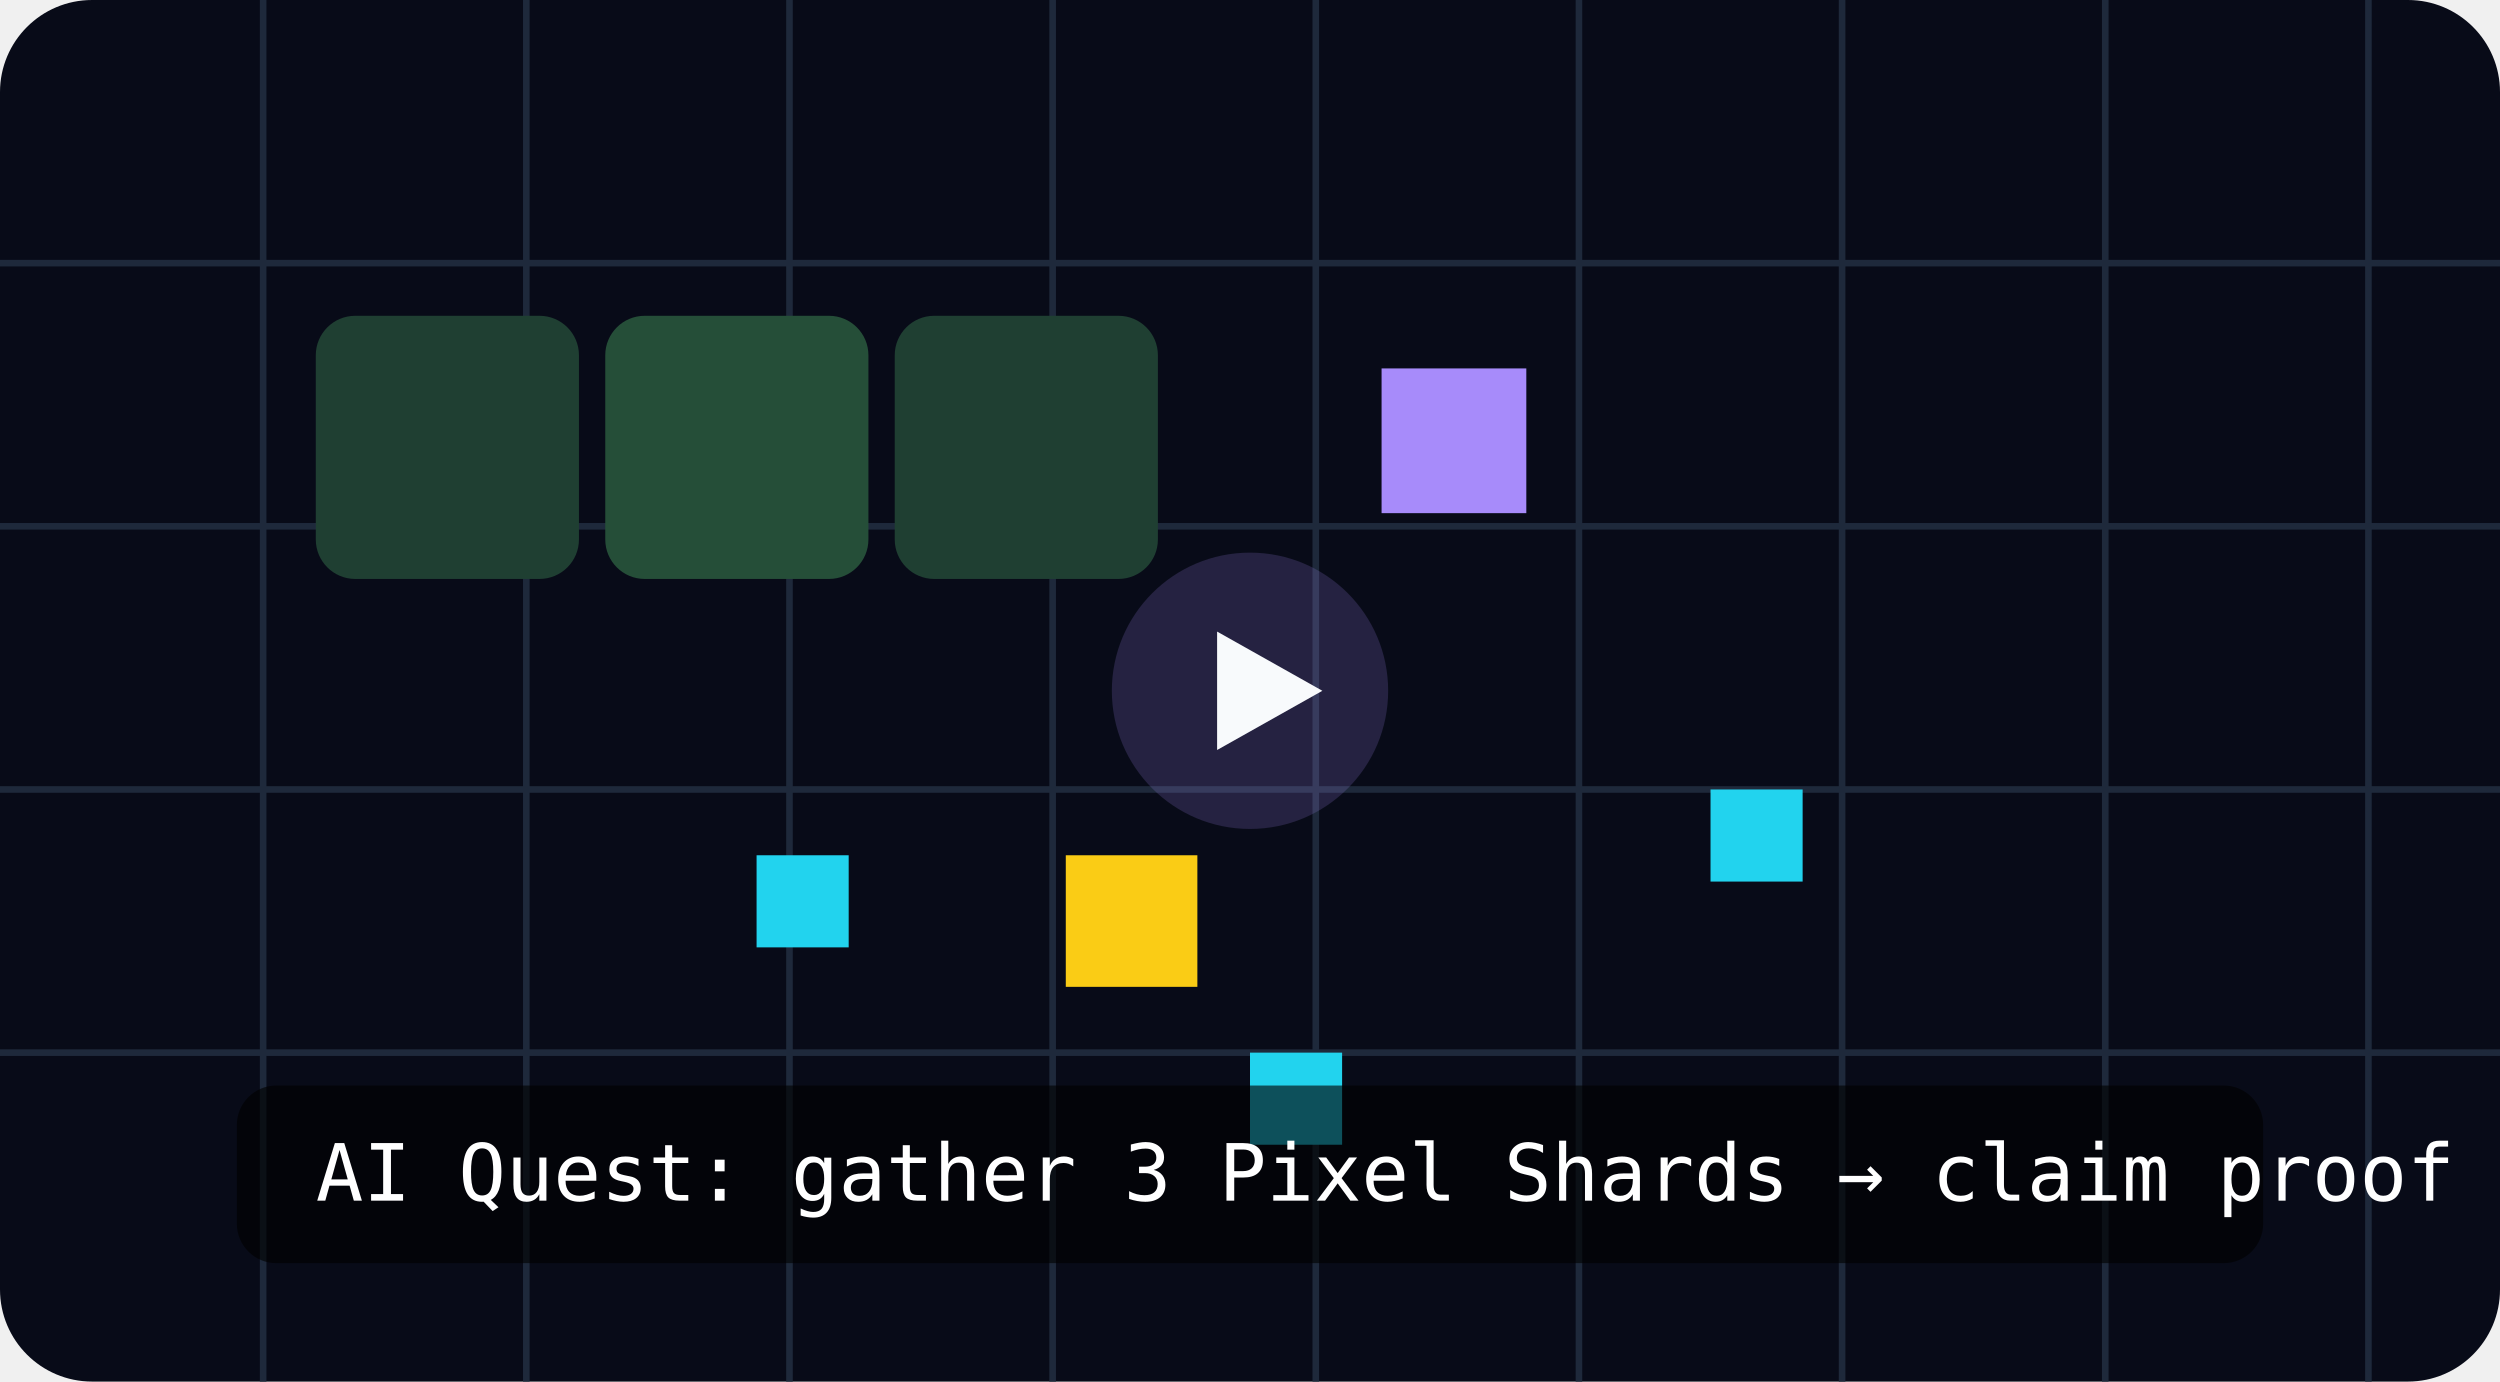
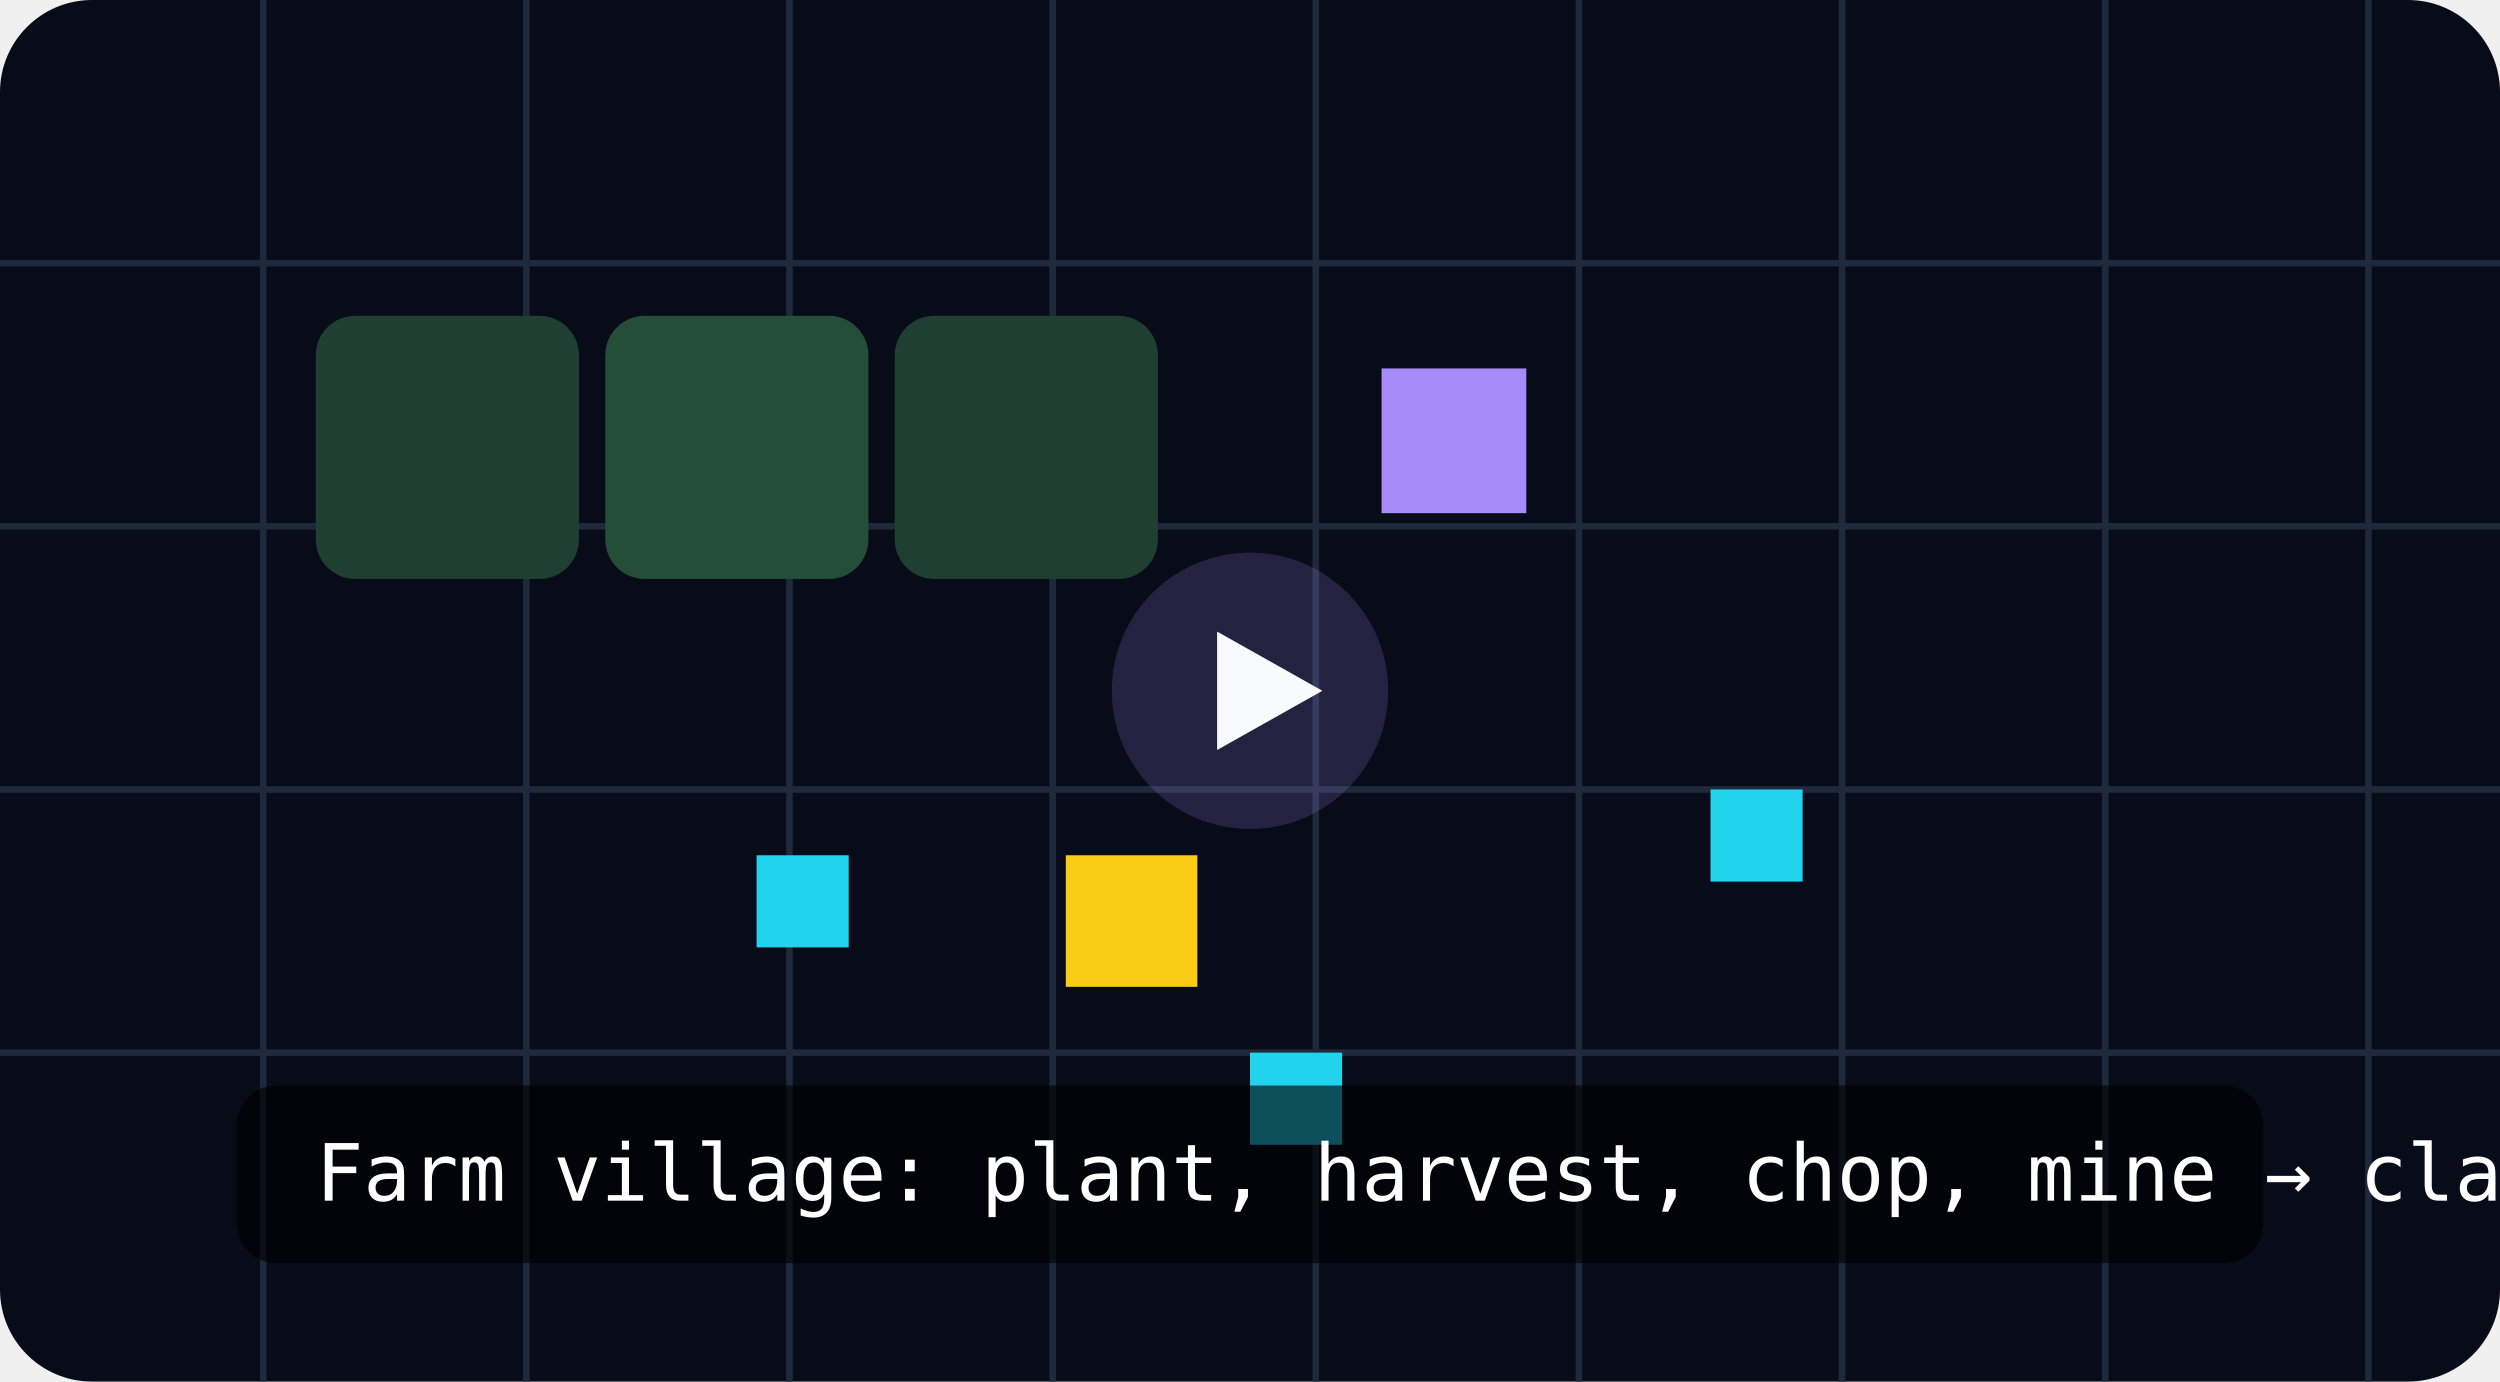
<svg xmlns="http://www.w3.org/2000/svg" width="760" height="420" viewBox="0 0 760 420" fill="none">
  <rect width="760" height="420" rx="28" fill="#080B18" />
  <path d="M0 80H760M0 160H760M0 240H760M0 320H760M80 0V420M160 0V420M240 0V420M320 0V420M400 0V420M480 0V420M560 0V420M640 0V420M720 0V420" stroke="#1E293B" stroke-width="2" />
  <rect x="96" y="96" width="80" height="80" rx="12" fill="#1F3F32" />
  <rect x="184" y="96" width="80" height="80" rx="12" fill="#254E38" />
  <rect x="272" y="96" width="80" height="80" rx="12" fill="#1F3F32" />
  <rect x="420" y="112" width="44" height="44" fill="#A78BFA" />
  <rect x="324" y="260" width="40" height="40" fill="#FACC15" />
  <rect x="520" y="240" width="28" height="28" fill="#22D3EE" />
  <rect x="230" y="260" width="28" height="28" fill="#22D3EE" />
  <rect x="380" y="320" width="28" height="28" fill="#22D3EE" />
  <rect x="72" y="330" width="616" height="54" rx="12" fill="#000000" fill-opacity="0.62" />
-   <text x="96" y="365" fill="#FFFFFF" font-size="24" font-family="monospace">AI Quest: gather 3 Pixel Shards → claim proof</text>
+   <text x="96" y="365" fill="#FFFFFF" font-size="24" font-family="monospace">Farm village: plant, harvest, chop, mine → claim proof</text>
  <circle cx="380" cy="210" r="42" fill="#A78BFA" fill-opacity="0.18" />
  <polygon points="370,192 370,228 402,210" fill="#F8FAFC" />
</svg>
